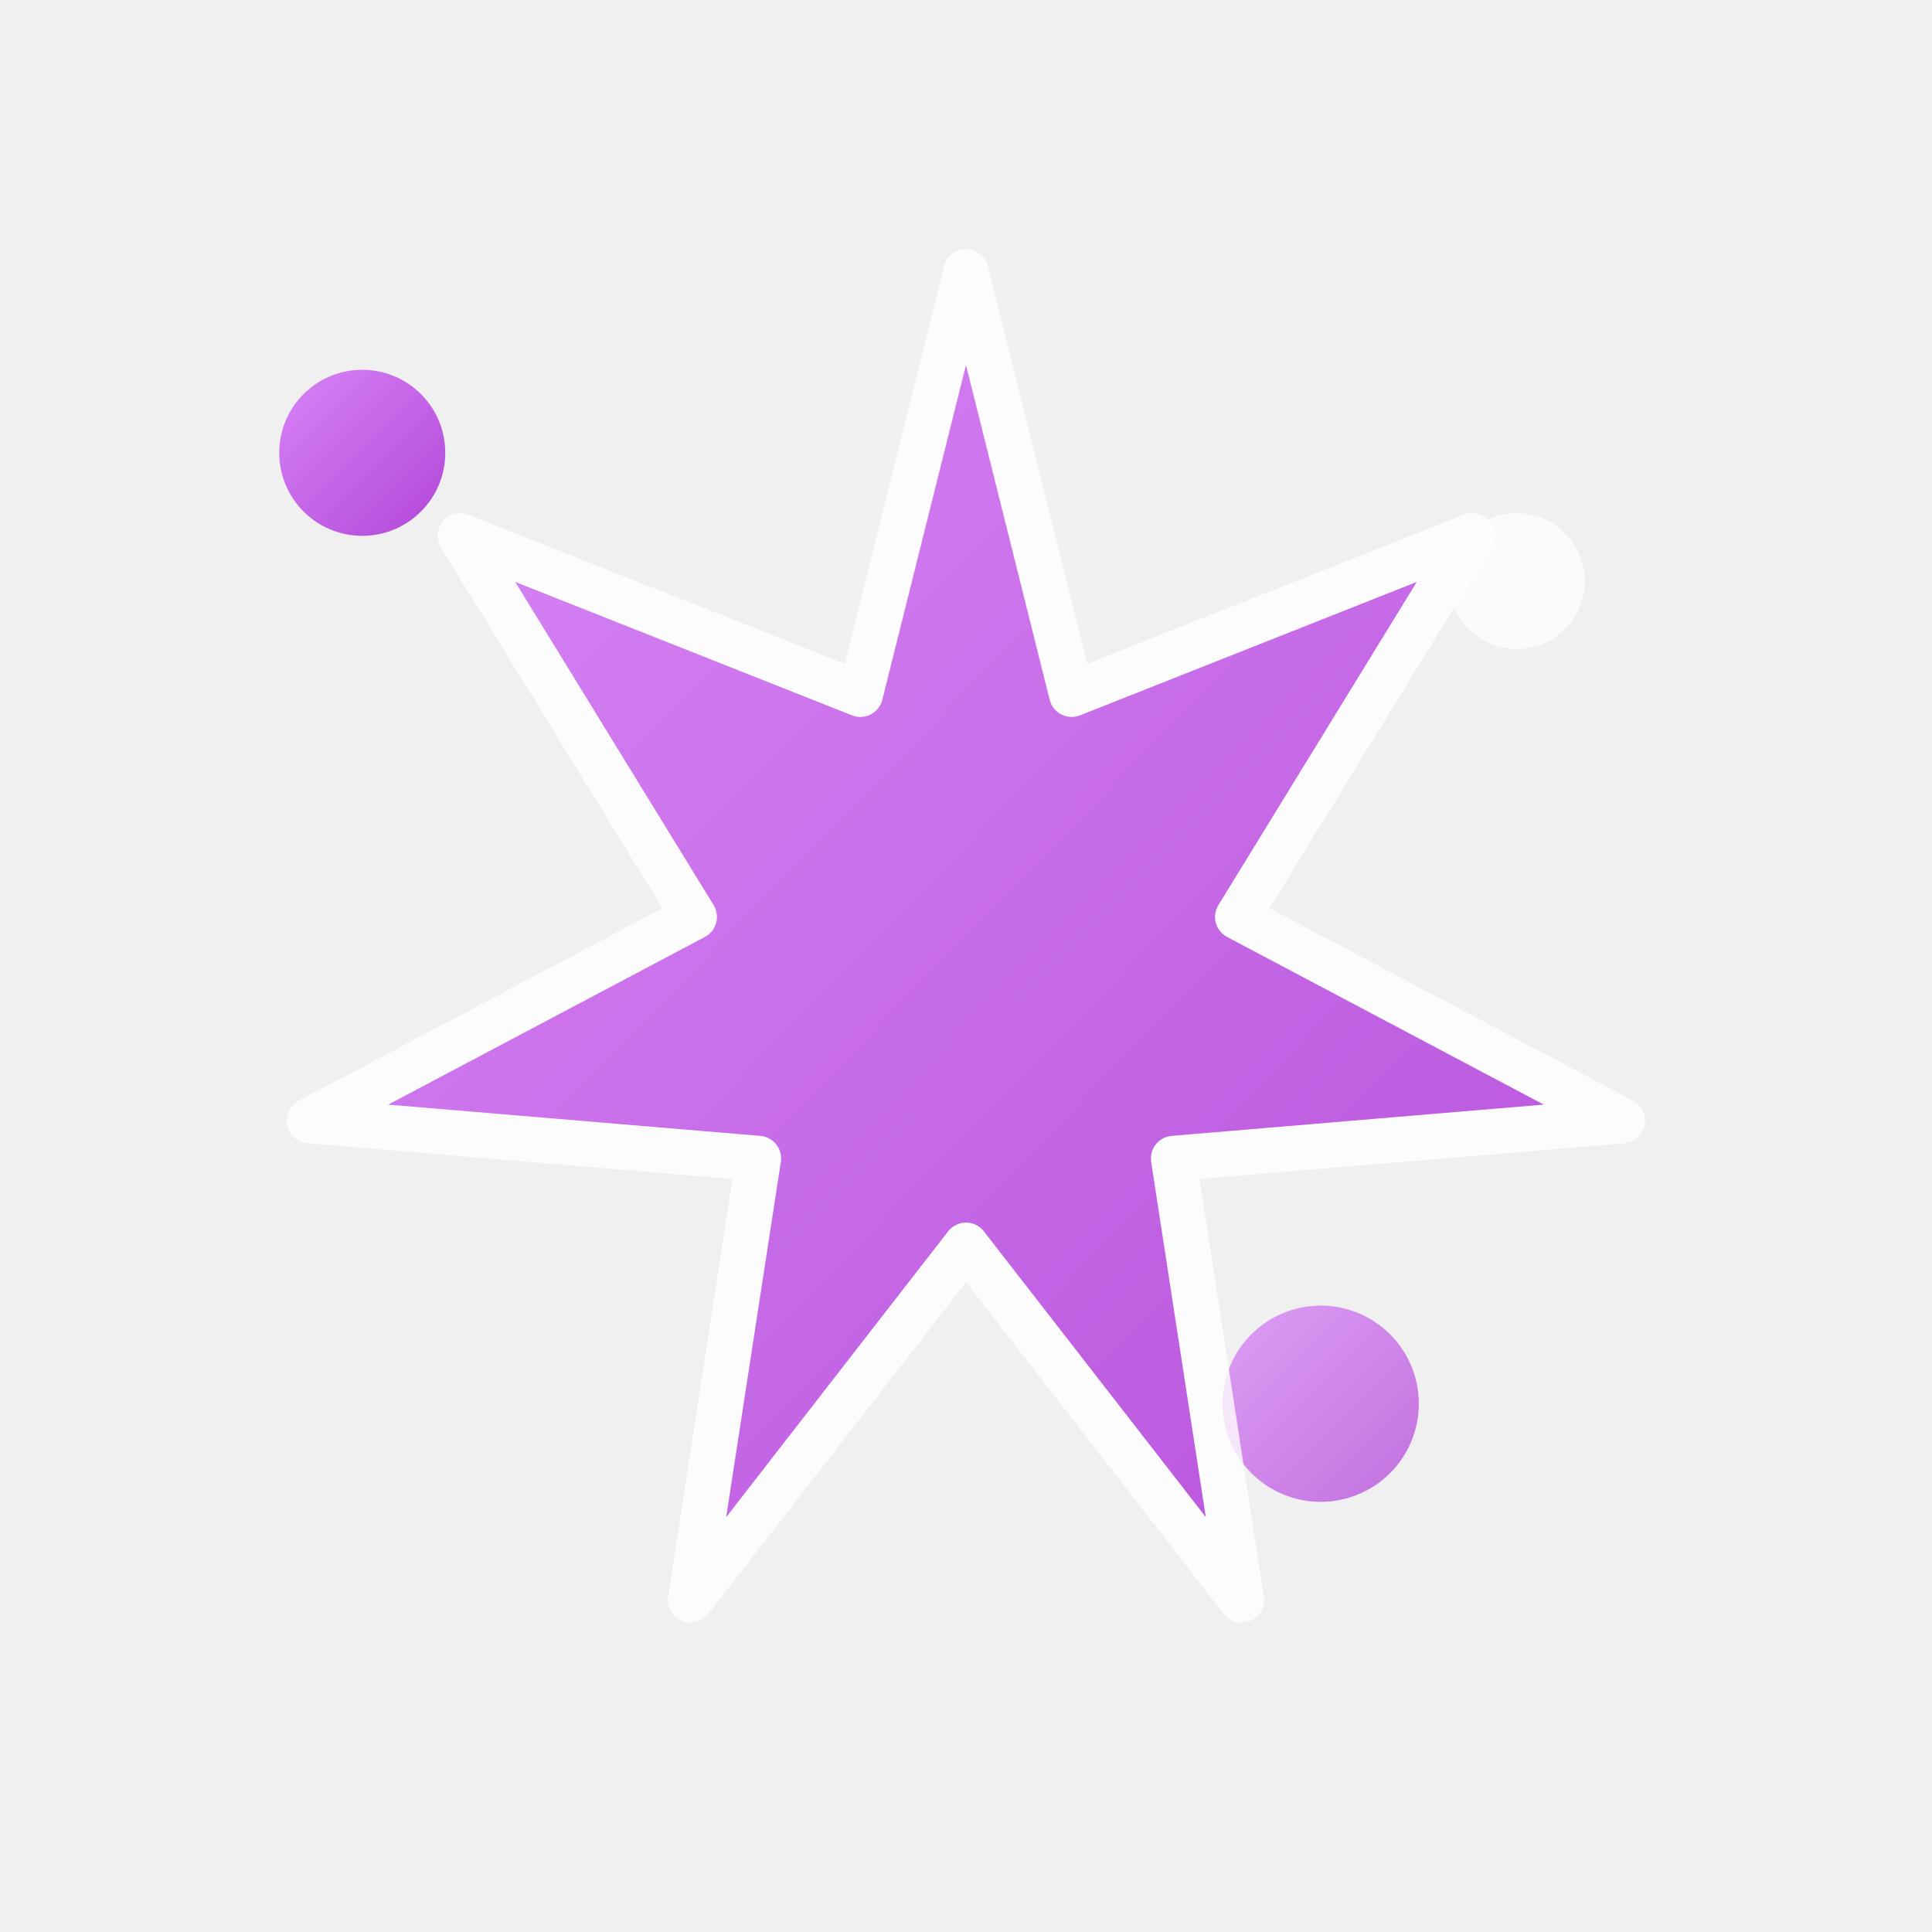
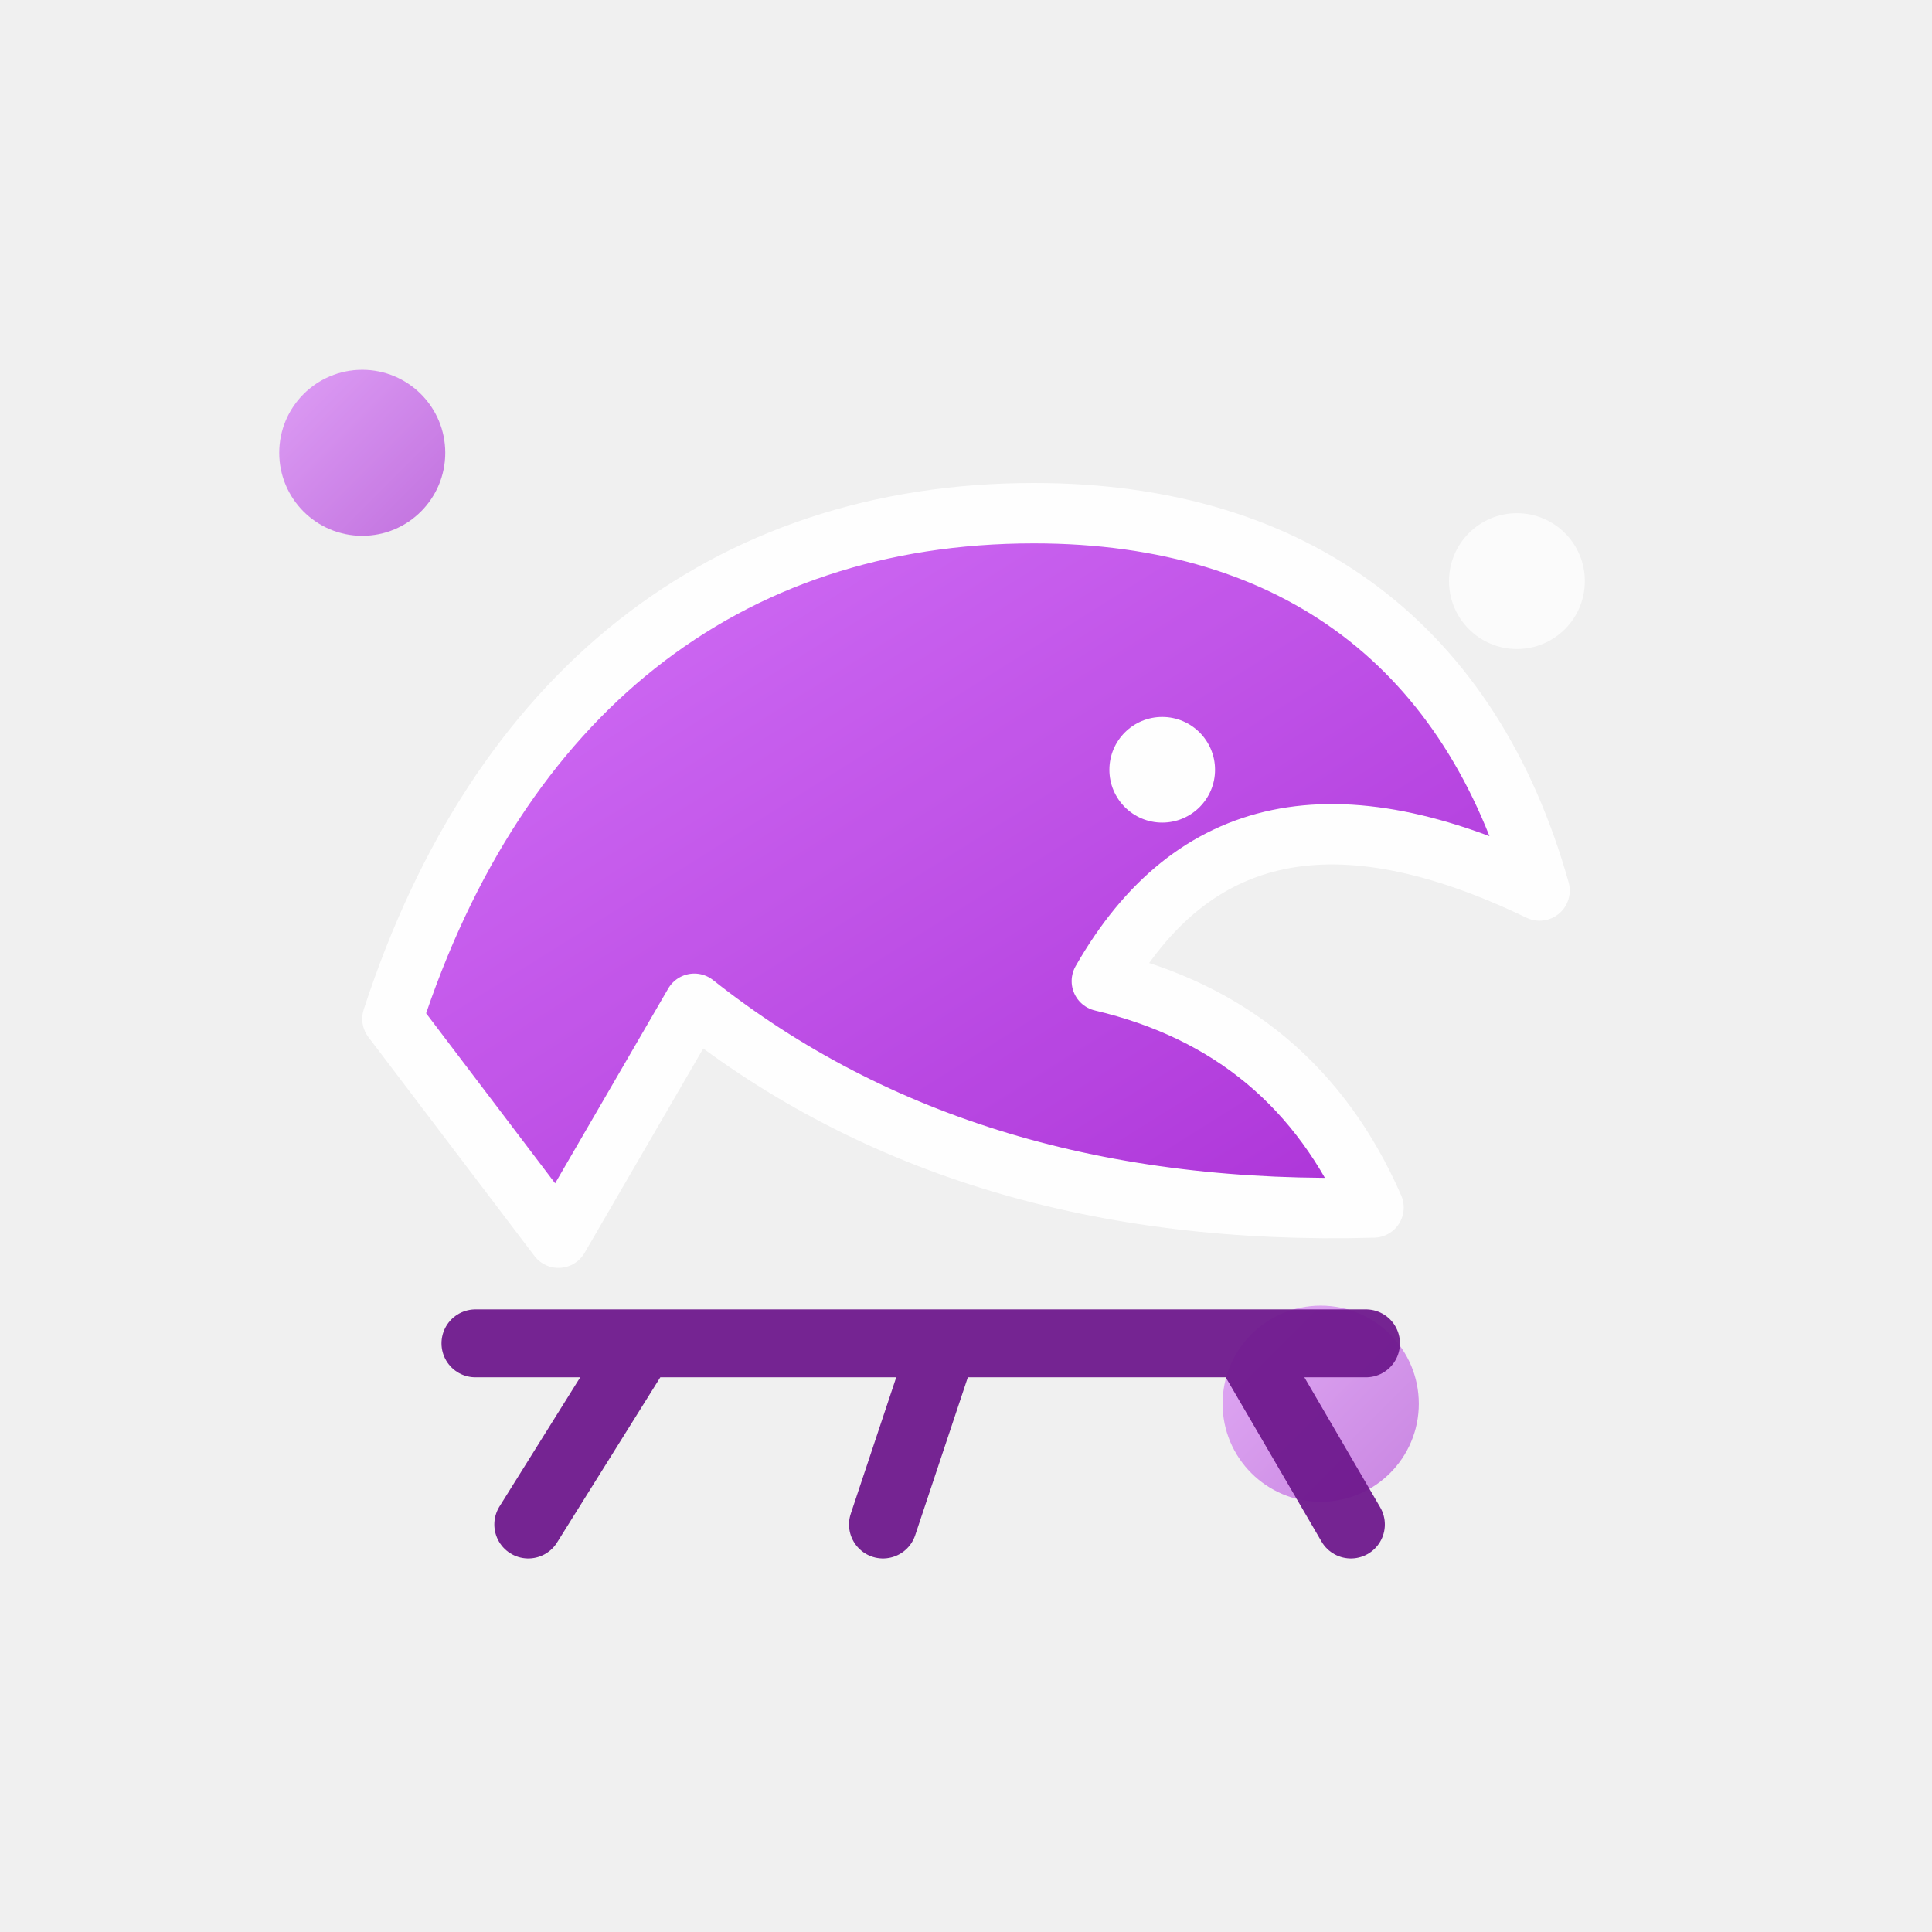
<svg xmlns="http://www.w3.org/2000/svg" viewBox="0 0 512 512" role="img" aria-label="Efecto 3">
  <defs>
    <linearGradient id="grad" x1="0" x2="1" y1="0" y2="1">
      <stop offset="0%" stop-color="hsl(284 92% 70%)" />
      <stop offset="100%" stop-color="hsl(284 72% 48%)" />
    </linearGradient>
  </defs>
  <g transform-origin="256 256">
    <animateTransform attributeName="transform" attributeType="XML" type="rotate" from="-3 256 256" to="3 256 256" dur="1.6s" repeatCount="indefinite" additive="sum" />
-     <circle cx="96" cy="120" r="22" fill="url(#grad)" opacity=".82" />
+     <circle cx="96" cy="120" r="22" fill="url(#grad)" opacity=".62" />
    <circle cx="402" cy="154" r="18" fill="#fff" opacity=".72" />
-     <circle cx="350" cy="372" r="26" fill="url(#grad)" opacity=".62" />
-     <path d="M256 72l28 112 106-42-62 101 102 54-119 10 18 117-73-94-73 94 18-117-119-10 102-54-62-101 106 42 28-112z" fill="url(#grad)" opacity=".78" stroke="#fff" stroke-width="12" stroke-linejoin="round" />
+     <circle cx="350" cy="372" r="26" fill="url(#grad)" opacity=".52" />
+     <g opacity=".94">
+       <path d="M104 270c28-86 88-134 170-134 70 0 116 36 134 100-54-26-92-18-116 24 34 8 58 28 72 60-72 2-132-16-180-54l-36 62-44-58z" fill="url(#grad)" stroke="#fff" stroke-width="16" stroke-linejoin="round" />
+       <circle cx="308" cy="204" r="14" fill="#fff" />
+       <path d="M126 356h236M170 356l-30 48M250 356l-16 48M330 356l28 48" stroke="hsl(284 72% 32%)" stroke-width="18" stroke-linecap="round" />
+     </g>
  </g>
</svg>
